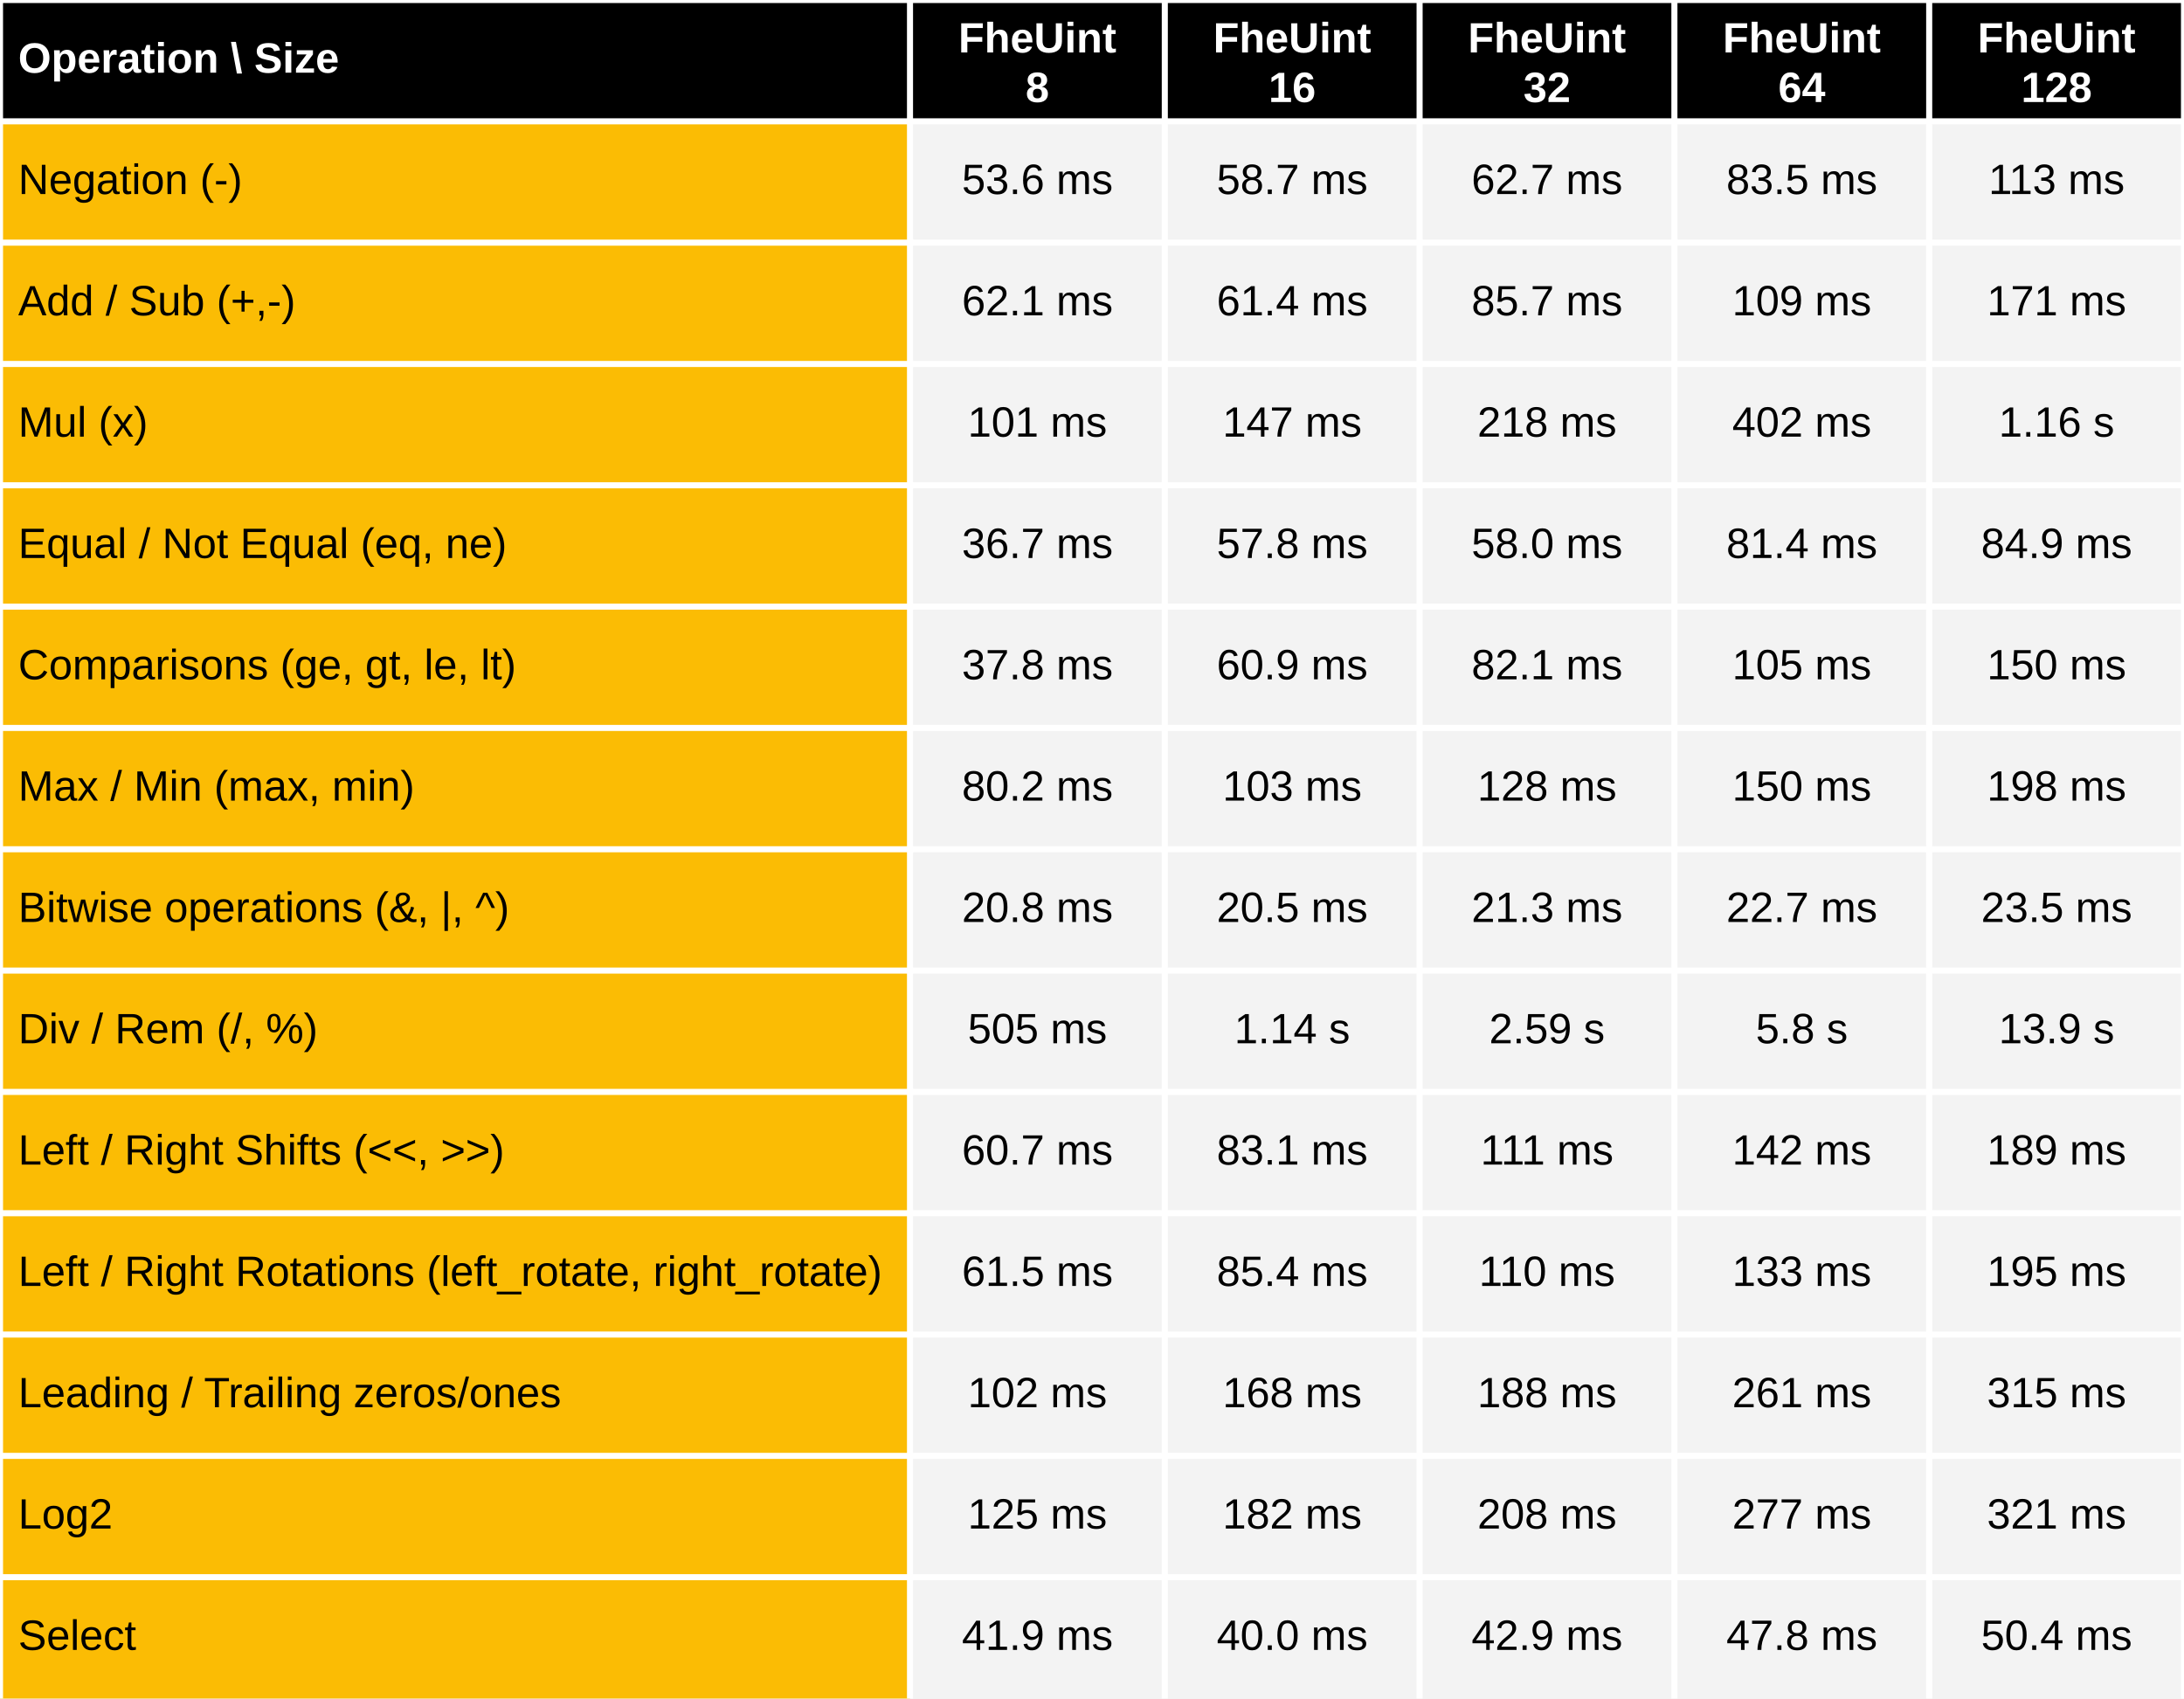
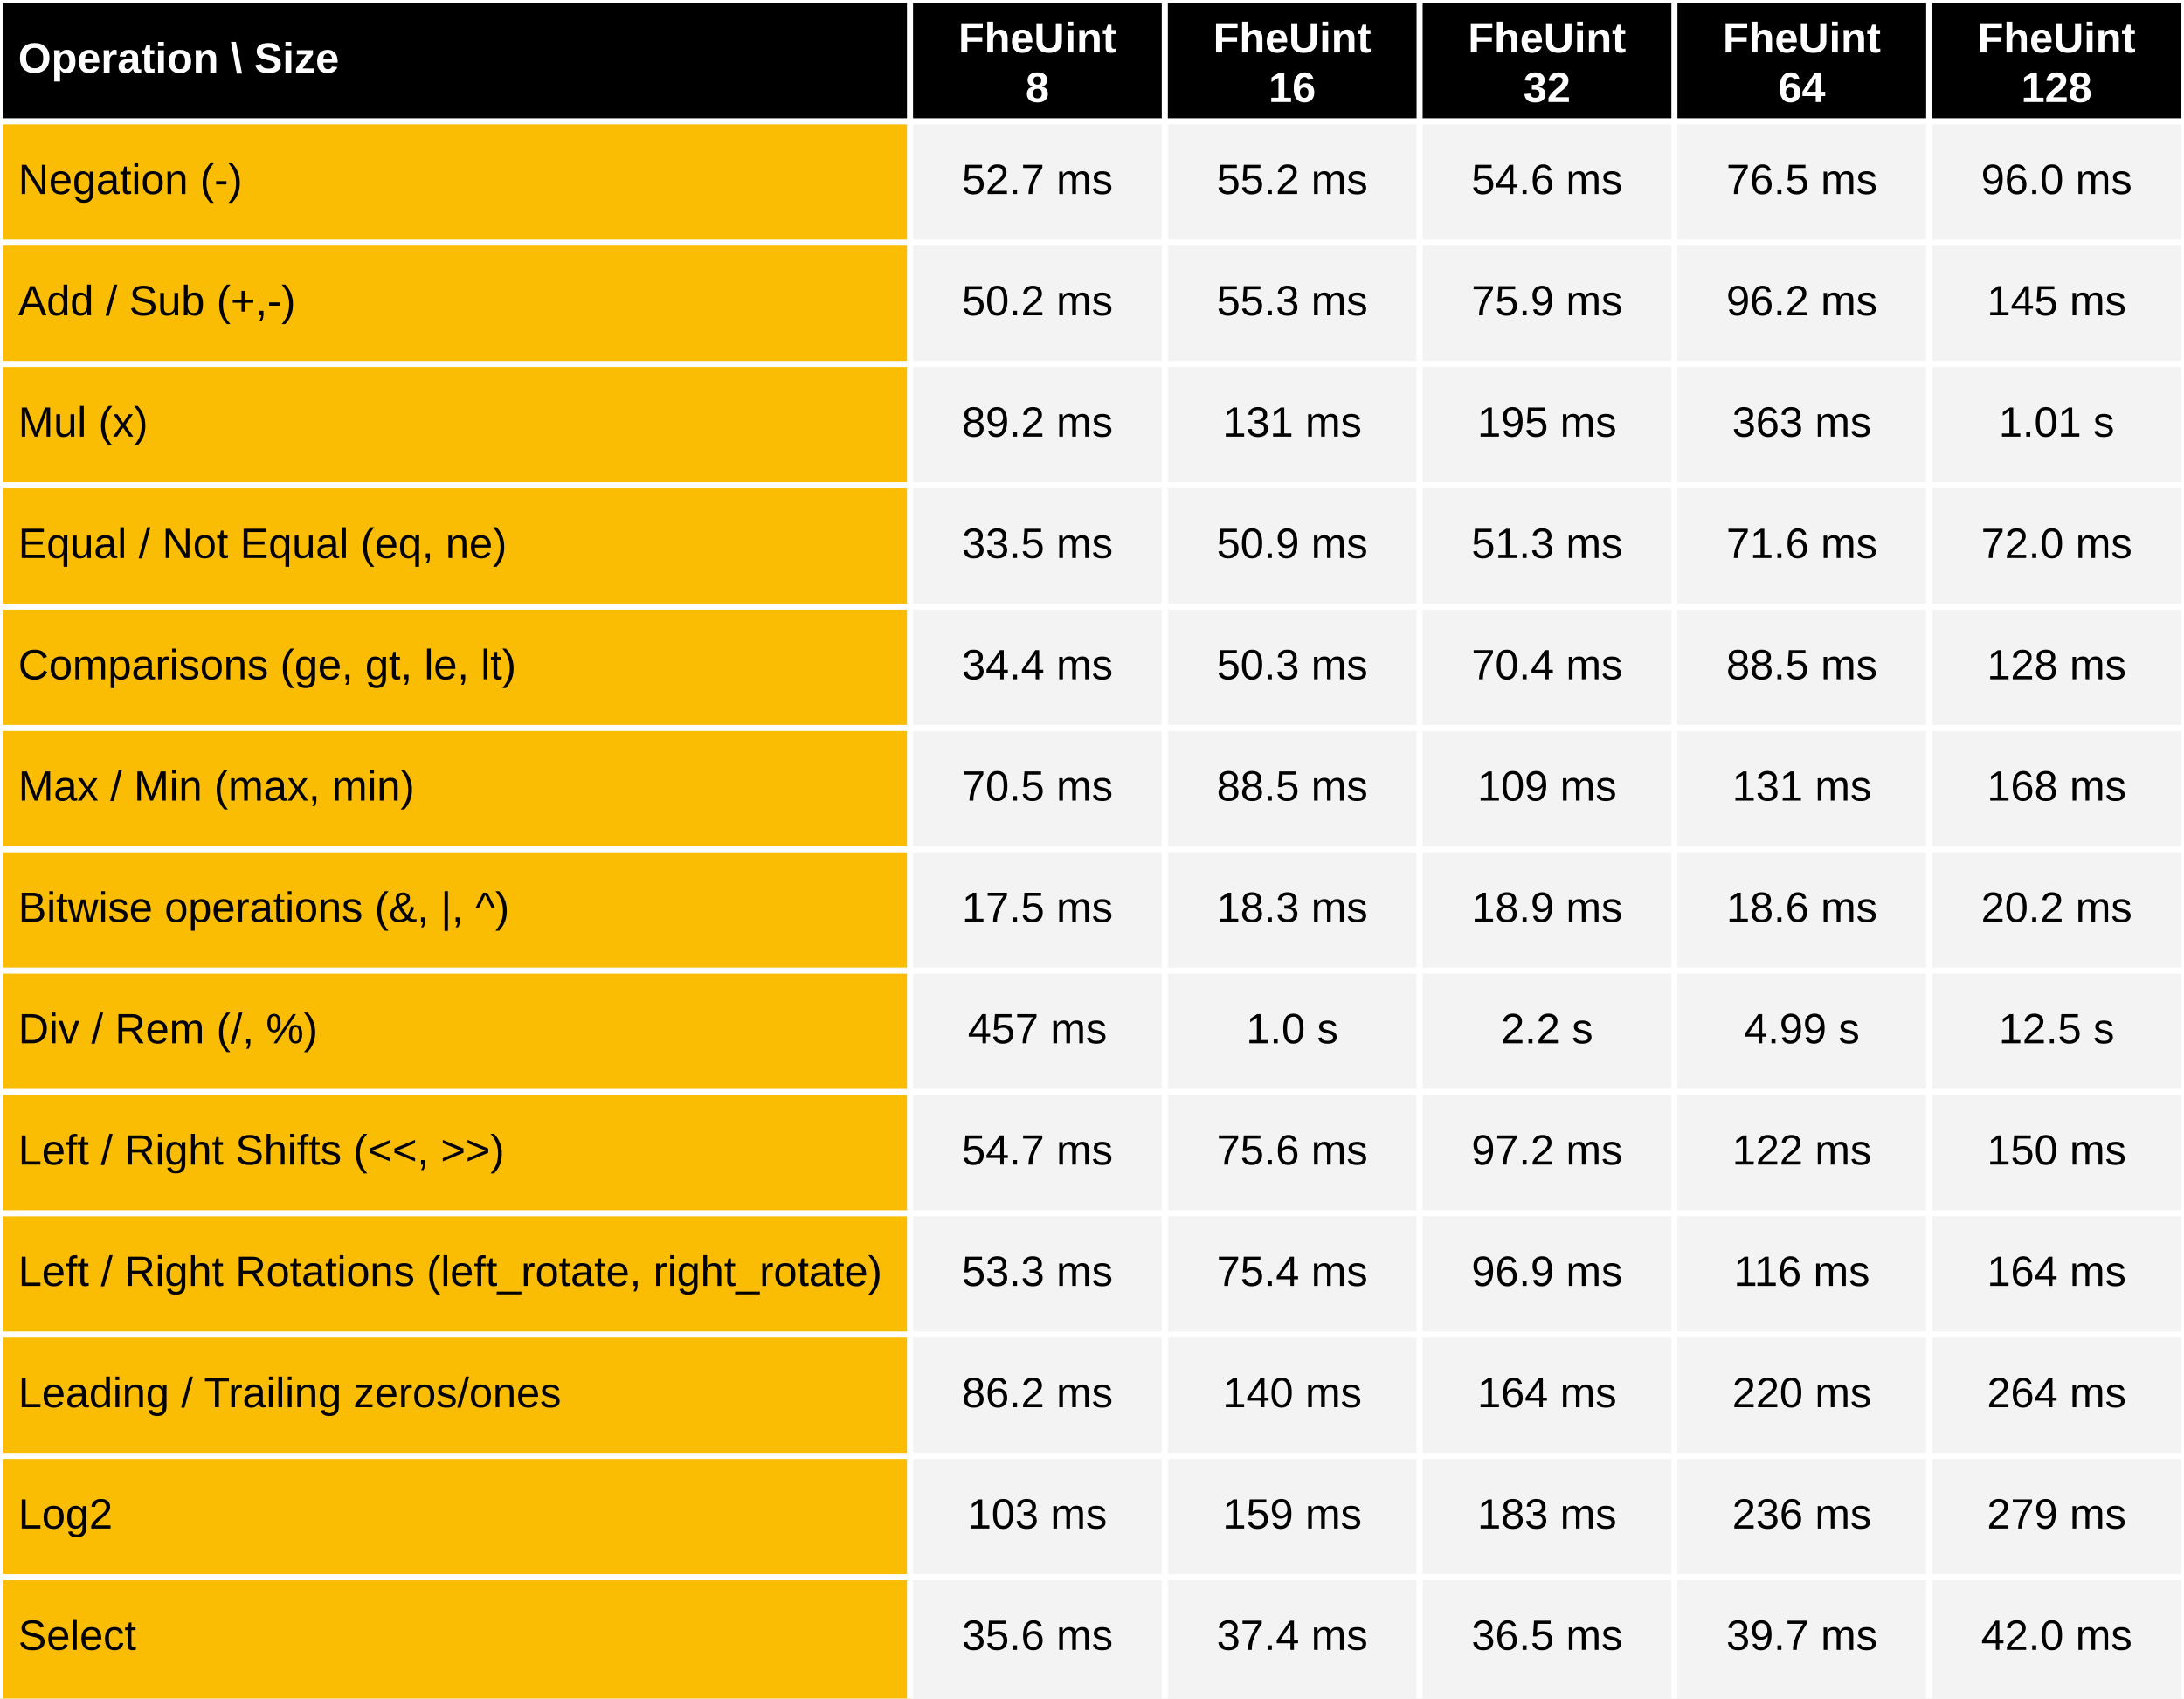
<svg xmlns="http://www.w3.org/2000/svg" viewBox="0 0 720 560" preserveAspectRatio="meet" width="100%" height="560">
  <rect x="0" y="0" width="720" height="40" fill="black" />
  <text dominant-baseline="middle" text-anchor="start" font-family="Arial" font-size="14" font-weight="bold" fill="white" x="6" y="20.0">Operation \ Size</text>
  <text dominant-baseline="middle" text-anchor="middle" font-family="Arial" font-size="14" font-weight="bold" fill="white" x="342.0" y="13.333">FheUint</text>
  <text dominant-baseline="middle" text-anchor="middle" font-family="Arial" font-size="14" font-weight="bold" fill="white" x="342.0" y="29.667">8</text>
  <text dominant-baseline="middle" text-anchor="middle" font-family="Arial" font-size="14" font-weight="bold" fill="white" x="426.0" y="13.333">FheUint</text>
  <text dominant-baseline="middle" text-anchor="middle" font-family="Arial" font-size="14" font-weight="bold" fill="white" x="426.0" y="29.667">16</text>
  <text dominant-baseline="middle" text-anchor="middle" font-family="Arial" font-size="14" font-weight="bold" fill="white" x="510.0" y="13.333">FheUint</text>
  <text dominant-baseline="middle" text-anchor="middle" font-family="Arial" font-size="14" font-weight="bold" fill="white" x="510.0" y="29.667">32</text>
  <text dominant-baseline="middle" text-anchor="middle" font-family="Arial" font-size="14" font-weight="bold" fill="white" x="594.0" y="13.333">FheUint</text>
  <text dominant-baseline="middle" text-anchor="middle" font-family="Arial" font-size="14" font-weight="bold" fill="white" x="594.0" y="29.667">64</text>
  <text dominant-baseline="middle" text-anchor="middle" font-family="Arial" font-size="14" font-weight="bold" fill="white" x="678.0" y="13.333">FheUint</text>
  <text dominant-baseline="middle" text-anchor="middle" font-family="Arial" font-size="14" font-weight="bold" fill="white" x="678.0" y="29.667">128</text>
  <rect x="0" y="40" width="300" height="520" fill="#fbbc04" />
  <rect x="300" y="40" width="420" height="520" fill="#f3f3f3" />
  <text dominant-baseline="middle" text-anchor="start" font-family="Arial" font-size="14" font-weight="normal" fill="black" x="6" y="60.0">Negation (-)</text>
-   <text dominant-baseline="middle" text-anchor="middle" font-family="Arial" font-size="14" font-weight="normal" fill="black" x="342.0" y="60.0">53.6 ms</text>
-   <text dominant-baseline="middle" text-anchor="middle" font-family="Arial" font-size="14" font-weight="normal" fill="black" x="426.0" y="60.0">58.7 ms</text>
-   <text dominant-baseline="middle" text-anchor="middle" font-family="Arial" font-size="14" font-weight="normal" fill="black" x="510.0" y="60.0">62.7 ms</text>
-   <text dominant-baseline="middle" text-anchor="middle" font-family="Arial" font-size="14" font-weight="normal" fill="black" x="594.0" y="60.0">83.5 ms</text>
-   <text dominant-baseline="middle" text-anchor="middle" font-family="Arial" font-size="14" font-weight="normal" fill="black" x="678.0" y="60.0">113 ms</text>
+   <text dominant-baseline="middle" text-anchor="middle" font-family="Arial" font-size="14" font-weight="normal" fill="black" x="342.0" y="60.0">52.7 ms</text>
+   <text dominant-baseline="middle" text-anchor="middle" font-family="Arial" font-size="14" font-weight="normal" fill="black" x="426.0" y="60.0">55.2 ms</text>
+   <text dominant-baseline="middle" text-anchor="middle" font-family="Arial" font-size="14" font-weight="normal" fill="black" x="510.0" y="60.0">54.6 ms</text>
+   <text dominant-baseline="middle" text-anchor="middle" font-family="Arial" font-size="14" font-weight="normal" fill="black" x="594.0" y="60.0">76.5 ms</text>
+   <text dominant-baseline="middle" text-anchor="middle" font-family="Arial" font-size="14" font-weight="normal" fill="black" x="678.0" y="60.0">96.0 ms</text>
  <text dominant-baseline="middle" text-anchor="start" font-family="Arial" font-size="14" font-weight="normal" fill="black" x="6" y="100.0">Add / Sub (+,-)</text>
-   <text dominant-baseline="middle" text-anchor="middle" font-family="Arial" font-size="14" font-weight="normal" fill="black" x="342.0" y="100.0">62.1 ms</text>
-   <text dominant-baseline="middle" text-anchor="middle" font-family="Arial" font-size="14" font-weight="normal" fill="black" x="426.0" y="100.0">61.4 ms</text>
-   <text dominant-baseline="middle" text-anchor="middle" font-family="Arial" font-size="14" font-weight="normal" fill="black" x="510.0" y="100.0">85.7 ms</text>
-   <text dominant-baseline="middle" text-anchor="middle" font-family="Arial" font-size="14" font-weight="normal" fill="black" x="594.0" y="100.0">109 ms</text>
-   <text dominant-baseline="middle" text-anchor="middle" font-family="Arial" font-size="14" font-weight="normal" fill="black" x="678.0" y="100.0">171 ms</text>
+   <text dominant-baseline="middle" text-anchor="middle" font-family="Arial" font-size="14" font-weight="normal" fill="black" x="342.0" y="100.0">50.2 ms</text>
+   <text dominant-baseline="middle" text-anchor="middle" font-family="Arial" font-size="14" font-weight="normal" fill="black" x="426.0" y="100.0">55.3 ms</text>
+   <text dominant-baseline="middle" text-anchor="middle" font-family="Arial" font-size="14" font-weight="normal" fill="black" x="510.0" y="100.0">75.9 ms</text>
+   <text dominant-baseline="middle" text-anchor="middle" font-family="Arial" font-size="14" font-weight="normal" fill="black" x="594.0" y="100.0">96.2 ms</text>
+   <text dominant-baseline="middle" text-anchor="middle" font-family="Arial" font-size="14" font-weight="normal" fill="black" x="678.0" y="100.0">145 ms</text>
  <text dominant-baseline="middle" text-anchor="start" font-family="Arial" font-size="14" font-weight="normal" fill="black" x="6" y="140.0">Mul (x)</text>
-   <text dominant-baseline="middle" text-anchor="middle" font-family="Arial" font-size="14" font-weight="normal" fill="black" x="342.0" y="140.0">101 ms</text>
-   <text dominant-baseline="middle" text-anchor="middle" font-family="Arial" font-size="14" font-weight="normal" fill="black" x="426.0" y="140.0">147 ms</text>
-   <text dominant-baseline="middle" text-anchor="middle" font-family="Arial" font-size="14" font-weight="normal" fill="black" x="510.0" y="140.0">218 ms</text>
-   <text dominant-baseline="middle" text-anchor="middle" font-family="Arial" font-size="14" font-weight="normal" fill="black" x="594.0" y="140.0">402 ms</text>
-   <text dominant-baseline="middle" text-anchor="middle" font-family="Arial" font-size="14" font-weight="normal" fill="black" x="678.0" y="140.0">1.16 s</text>
+   <text dominant-baseline="middle" text-anchor="middle" font-family="Arial" font-size="14" font-weight="normal" fill="black" x="342.0" y="140.0">89.2 ms</text>
+   <text dominant-baseline="middle" text-anchor="middle" font-family="Arial" font-size="14" font-weight="normal" fill="black" x="426.0" y="140.0">131 ms</text>
+   <text dominant-baseline="middle" text-anchor="middle" font-family="Arial" font-size="14" font-weight="normal" fill="black" x="510.0" y="140.0">195 ms</text>
+   <text dominant-baseline="middle" text-anchor="middle" font-family="Arial" font-size="14" font-weight="normal" fill="black" x="594.0" y="140.0">363 ms</text>
+   <text dominant-baseline="middle" text-anchor="middle" font-family="Arial" font-size="14" font-weight="normal" fill="black" x="678.0" y="140.0">1.01 s</text>
  <text dominant-baseline="middle" text-anchor="start" font-family="Arial" font-size="14" font-weight="normal" fill="black" x="6" y="180.0">Equal / Not Equal (eq, ne)</text>
-   <text dominant-baseline="middle" text-anchor="middle" font-family="Arial" font-size="14" font-weight="normal" fill="black" x="342.0" y="180.0">36.7 ms</text>
-   <text dominant-baseline="middle" text-anchor="middle" font-family="Arial" font-size="14" font-weight="normal" fill="black" x="426.0" y="180.0">57.8 ms</text>
-   <text dominant-baseline="middle" text-anchor="middle" font-family="Arial" font-size="14" font-weight="normal" fill="black" x="510.0" y="180.0">58.0 ms</text>
-   <text dominant-baseline="middle" text-anchor="middle" font-family="Arial" font-size="14" font-weight="normal" fill="black" x="594.0" y="180.0">81.4 ms</text>
-   <text dominant-baseline="middle" text-anchor="middle" font-family="Arial" font-size="14" font-weight="normal" fill="black" x="678.0" y="180.0">84.9 ms</text>
+   <text dominant-baseline="middle" text-anchor="middle" font-family="Arial" font-size="14" font-weight="normal" fill="black" x="342.0" y="180.0">33.5 ms</text>
+   <text dominant-baseline="middle" text-anchor="middle" font-family="Arial" font-size="14" font-weight="normal" fill="black" x="426.0" y="180.0">50.9 ms</text>
+   <text dominant-baseline="middle" text-anchor="middle" font-family="Arial" font-size="14" font-weight="normal" fill="black" x="510.0" y="180.0">51.3 ms</text>
+   <text dominant-baseline="middle" text-anchor="middle" font-family="Arial" font-size="14" font-weight="normal" fill="black" x="594.0" y="180.0">71.6 ms</text>
+   <text dominant-baseline="middle" text-anchor="middle" font-family="Arial" font-size="14" font-weight="normal" fill="black" x="678.0" y="180.0">72.0 ms</text>
  <text dominant-baseline="middle" text-anchor="start" font-family="Arial" font-size="14" font-weight="normal" fill="black" x="6" y="220.0">Comparisons (ge, gt, le, lt)</text>
-   <text dominant-baseline="middle" text-anchor="middle" font-family="Arial" font-size="14" font-weight="normal" fill="black" x="342.0" y="220.0">37.8 ms</text>
-   <text dominant-baseline="middle" text-anchor="middle" font-family="Arial" font-size="14" font-weight="normal" fill="black" x="426.0" y="220.0">60.9 ms</text>
-   <text dominant-baseline="middle" text-anchor="middle" font-family="Arial" font-size="14" font-weight="normal" fill="black" x="510.0" y="220.0">82.1 ms</text>
-   <text dominant-baseline="middle" text-anchor="middle" font-family="Arial" font-size="14" font-weight="normal" fill="black" x="594.0" y="220.0">105 ms</text>
-   <text dominant-baseline="middle" text-anchor="middle" font-family="Arial" font-size="14" font-weight="normal" fill="black" x="678.0" y="220.0">150 ms</text>
+   <text dominant-baseline="middle" text-anchor="middle" font-family="Arial" font-size="14" font-weight="normal" fill="black" x="342.0" y="220.0">34.4 ms</text>
+   <text dominant-baseline="middle" text-anchor="middle" font-family="Arial" font-size="14" font-weight="normal" fill="black" x="426.0" y="220.0">50.3 ms</text>
+   <text dominant-baseline="middle" text-anchor="middle" font-family="Arial" font-size="14" font-weight="normal" fill="black" x="510.0" y="220.0">70.4 ms</text>
+   <text dominant-baseline="middle" text-anchor="middle" font-family="Arial" font-size="14" font-weight="normal" fill="black" x="594.0" y="220.0">88.5 ms</text>
+   <text dominant-baseline="middle" text-anchor="middle" font-family="Arial" font-size="14" font-weight="normal" fill="black" x="678.0" y="220.0">128 ms</text>
  <text dominant-baseline="middle" text-anchor="start" font-family="Arial" font-size="14" font-weight="normal" fill="black" x="6" y="260.0">Max / Min (max, min)</text>
-   <text dominant-baseline="middle" text-anchor="middle" font-family="Arial" font-size="14" font-weight="normal" fill="black" x="342.0" y="260.0">80.2 ms</text>
-   <text dominant-baseline="middle" text-anchor="middle" font-family="Arial" font-size="14" font-weight="normal" fill="black" x="426.0" y="260.0">103 ms</text>
-   <text dominant-baseline="middle" text-anchor="middle" font-family="Arial" font-size="14" font-weight="normal" fill="black" x="510.0" y="260.0">128 ms</text>
-   <text dominant-baseline="middle" text-anchor="middle" font-family="Arial" font-size="14" font-weight="normal" fill="black" x="594.0" y="260.0">150 ms</text>
-   <text dominant-baseline="middle" text-anchor="middle" font-family="Arial" font-size="14" font-weight="normal" fill="black" x="678.0" y="260.0">198 ms</text>
+   <text dominant-baseline="middle" text-anchor="middle" font-family="Arial" font-size="14" font-weight="normal" fill="black" x="342.0" y="260.0">70.5 ms</text>
+   <text dominant-baseline="middle" text-anchor="middle" font-family="Arial" font-size="14" font-weight="normal" fill="black" x="426.0" y="260.0">88.5 ms</text>
+   <text dominant-baseline="middle" text-anchor="middle" font-family="Arial" font-size="14" font-weight="normal" fill="black" x="510.0" y="260.0">109 ms</text>
+   <text dominant-baseline="middle" text-anchor="middle" font-family="Arial" font-size="14" font-weight="normal" fill="black" x="594.0" y="260.0">131 ms</text>
+   <text dominant-baseline="middle" text-anchor="middle" font-family="Arial" font-size="14" font-weight="normal" fill="black" x="678.0" y="260.0">168 ms</text>
  <text dominant-baseline="middle" text-anchor="start" font-family="Arial" font-size="14" font-weight="normal" fill="black" x="6" y="300.0">Bitwise operations (&amp;, |, ^)</text>
-   <text dominant-baseline="middle" text-anchor="middle" font-family="Arial" font-size="14" font-weight="normal" fill="black" x="342.0" y="300.0">20.8 ms</text>
-   <text dominant-baseline="middle" text-anchor="middle" font-family="Arial" font-size="14" font-weight="normal" fill="black" x="426.0" y="300.0">20.5 ms</text>
-   <text dominant-baseline="middle" text-anchor="middle" font-family="Arial" font-size="14" font-weight="normal" fill="black" x="510.0" y="300.0">21.3 ms</text>
-   <text dominant-baseline="middle" text-anchor="middle" font-family="Arial" font-size="14" font-weight="normal" fill="black" x="594.0" y="300.0">22.7 ms</text>
-   <text dominant-baseline="middle" text-anchor="middle" font-family="Arial" font-size="14" font-weight="normal" fill="black" x="678.0" y="300.0">23.5 ms</text>
+   <text dominant-baseline="middle" text-anchor="middle" font-family="Arial" font-size="14" font-weight="normal" fill="black" x="342.0" y="300.0">17.5 ms</text>
+   <text dominant-baseline="middle" text-anchor="middle" font-family="Arial" font-size="14" font-weight="normal" fill="black" x="426.0" y="300.0">18.3 ms</text>
+   <text dominant-baseline="middle" text-anchor="middle" font-family="Arial" font-size="14" font-weight="normal" fill="black" x="510.0" y="300.0">18.9 ms</text>
+   <text dominant-baseline="middle" text-anchor="middle" font-family="Arial" font-size="14" font-weight="normal" fill="black" x="594.0" y="300.0">18.6 ms</text>
+   <text dominant-baseline="middle" text-anchor="middle" font-family="Arial" font-size="14" font-weight="normal" fill="black" x="678.0" y="300.0">20.2 ms</text>
  <text dominant-baseline="middle" text-anchor="start" font-family="Arial" font-size="14" font-weight="normal" fill="black" x="6" y="340.0">Div / Rem  (/, %)</text>
-   <text dominant-baseline="middle" text-anchor="middle" font-family="Arial" font-size="14" font-weight="normal" fill="black" x="342.0" y="340.0">505 ms</text>
-   <text dominant-baseline="middle" text-anchor="middle" font-family="Arial" font-size="14" font-weight="normal" fill="black" x="426.0" y="340.0">1.14 s</text>
-   <text dominant-baseline="middle" text-anchor="middle" font-family="Arial" font-size="14" font-weight="normal" fill="black" x="510.0" y="340.0">2.59 s</text>
-   <text dominant-baseline="middle" text-anchor="middle" font-family="Arial" font-size="14" font-weight="normal" fill="black" x="594.0" y="340.0">5.8 s</text>
-   <text dominant-baseline="middle" text-anchor="middle" font-family="Arial" font-size="14" font-weight="normal" fill="black" x="678.0" y="340.0">13.9 s</text>
+   <text dominant-baseline="middle" text-anchor="middle" font-family="Arial" font-size="14" font-weight="normal" fill="black" x="342.0" y="340.0">457 ms</text>
+   <text dominant-baseline="middle" text-anchor="middle" font-family="Arial" font-size="14" font-weight="normal" fill="black" x="426.0" y="340.0">1.0 s</text>
+   <text dominant-baseline="middle" text-anchor="middle" font-family="Arial" font-size="14" font-weight="normal" fill="black" x="510.0" y="340.0">2.2 s</text>
+   <text dominant-baseline="middle" text-anchor="middle" font-family="Arial" font-size="14" font-weight="normal" fill="black" x="594.0" y="340.0">4.99 s</text>
+   <text dominant-baseline="middle" text-anchor="middle" font-family="Arial" font-size="14" font-weight="normal" fill="black" x="678.0" y="340.0">12.5 s</text>
  <text dominant-baseline="middle" text-anchor="start" font-family="Arial" font-size="14" font-weight="normal" fill="black" x="6" y="380.0">Left / Right Shifts (&lt;&lt;, &gt;&gt;)</text>
-   <text dominant-baseline="middle" text-anchor="middle" font-family="Arial" font-size="14" font-weight="normal" fill="black" x="342.0" y="380.0">60.7 ms</text>
-   <text dominant-baseline="middle" text-anchor="middle" font-family="Arial" font-size="14" font-weight="normal" fill="black" x="426.0" y="380.0">83.1 ms</text>
-   <text dominant-baseline="middle" text-anchor="middle" font-family="Arial" font-size="14" font-weight="normal" fill="black" x="510.0" y="380.0">111 ms</text>
-   <text dominant-baseline="middle" text-anchor="middle" font-family="Arial" font-size="14" font-weight="normal" fill="black" x="594.0" y="380.0">142 ms</text>
-   <text dominant-baseline="middle" text-anchor="middle" font-family="Arial" font-size="14" font-weight="normal" fill="black" x="678.0" y="380.0">189 ms</text>
+   <text dominant-baseline="middle" text-anchor="middle" font-family="Arial" font-size="14" font-weight="normal" fill="black" x="342.0" y="380.0">54.7 ms</text>
+   <text dominant-baseline="middle" text-anchor="middle" font-family="Arial" font-size="14" font-weight="normal" fill="black" x="426.0" y="380.0">75.6 ms</text>
+   <text dominant-baseline="middle" text-anchor="middle" font-family="Arial" font-size="14" font-weight="normal" fill="black" x="510.0" y="380.0">97.2 ms</text>
+   <text dominant-baseline="middle" text-anchor="middle" font-family="Arial" font-size="14" font-weight="normal" fill="black" x="594.0" y="380.0">122 ms</text>
+   <text dominant-baseline="middle" text-anchor="middle" font-family="Arial" font-size="14" font-weight="normal" fill="black" x="678.0" y="380.0">150 ms</text>
  <text dominant-baseline="middle" text-anchor="start" font-family="Arial" font-size="14" font-weight="normal" fill="black" x="6" y="420.0">Left / Right Rotations (left_rotate, right_rotate)</text>
-   <text dominant-baseline="middle" text-anchor="middle" font-family="Arial" font-size="14" font-weight="normal" fill="black" x="342.0" y="420.0">61.5 ms</text>
-   <text dominant-baseline="middle" text-anchor="middle" font-family="Arial" font-size="14" font-weight="normal" fill="black" x="426.0" y="420.0">85.4 ms</text>
-   <text dominant-baseline="middle" text-anchor="middle" font-family="Arial" font-size="14" font-weight="normal" fill="black" x="510.0" y="420.0">110 ms</text>
-   <text dominant-baseline="middle" text-anchor="middle" font-family="Arial" font-size="14" font-weight="normal" fill="black" x="594.0" y="420.0">133 ms</text>
-   <text dominant-baseline="middle" text-anchor="middle" font-family="Arial" font-size="14" font-weight="normal" fill="black" x="678.0" y="420.0">195 ms</text>
+   <text dominant-baseline="middle" text-anchor="middle" font-family="Arial" font-size="14" font-weight="normal" fill="black" x="342.0" y="420.0">53.3 ms</text>
+   <text dominant-baseline="middle" text-anchor="middle" font-family="Arial" font-size="14" font-weight="normal" fill="black" x="426.0" y="420.0">75.4 ms</text>
+   <text dominant-baseline="middle" text-anchor="middle" font-family="Arial" font-size="14" font-weight="normal" fill="black" x="510.0" y="420.0">96.9 ms</text>
+   <text dominant-baseline="middle" text-anchor="middle" font-family="Arial" font-size="14" font-weight="normal" fill="black" x="594.0" y="420.0">116 ms</text>
+   <text dominant-baseline="middle" text-anchor="middle" font-family="Arial" font-size="14" font-weight="normal" fill="black" x="678.0" y="420.0">164 ms</text>
  <text dominant-baseline="middle" text-anchor="start" font-family="Arial" font-size="14" font-weight="normal" fill="black" x="6" y="460.0">Leading / Trailing zeros/ones</text>
-   <text dominant-baseline="middle" text-anchor="middle" font-family="Arial" font-size="14" font-weight="normal" fill="black" x="342.0" y="460.0">102 ms</text>
-   <text dominant-baseline="middle" text-anchor="middle" font-family="Arial" font-size="14" font-weight="normal" fill="black" x="426.0" y="460.0">168 ms</text>
-   <text dominant-baseline="middle" text-anchor="middle" font-family="Arial" font-size="14" font-weight="normal" fill="black" x="510.0" y="460.0">188 ms</text>
-   <text dominant-baseline="middle" text-anchor="middle" font-family="Arial" font-size="14" font-weight="normal" fill="black" x="594.0" y="460.0">261 ms</text>
-   <text dominant-baseline="middle" text-anchor="middle" font-family="Arial" font-size="14" font-weight="normal" fill="black" x="678.0" y="460.0">315 ms</text>
+   <text dominant-baseline="middle" text-anchor="middle" font-family="Arial" font-size="14" font-weight="normal" fill="black" x="342.0" y="460.0">86.2 ms</text>
+   <text dominant-baseline="middle" text-anchor="middle" font-family="Arial" font-size="14" font-weight="normal" fill="black" x="426.0" y="460.0">140 ms</text>
+   <text dominant-baseline="middle" text-anchor="middle" font-family="Arial" font-size="14" font-weight="normal" fill="black" x="510.0" y="460.0">164 ms</text>
+   <text dominant-baseline="middle" text-anchor="middle" font-family="Arial" font-size="14" font-weight="normal" fill="black" x="594.0" y="460.0">220 ms</text>
+   <text dominant-baseline="middle" text-anchor="middle" font-family="Arial" font-size="14" font-weight="normal" fill="black" x="678.0" y="460.0">264 ms</text>
  <text dominant-baseline="middle" text-anchor="start" font-family="Arial" font-size="14" font-weight="normal" fill="black" x="6" y="500.0">Log2</text>
-   <text dominant-baseline="middle" text-anchor="middle" font-family="Arial" font-size="14" font-weight="normal" fill="black" x="342.0" y="500.0">125 ms</text>
-   <text dominant-baseline="middle" text-anchor="middle" font-family="Arial" font-size="14" font-weight="normal" fill="black" x="426.0" y="500.0">182 ms</text>
-   <text dominant-baseline="middle" text-anchor="middle" font-family="Arial" font-size="14" font-weight="normal" fill="black" x="510.0" y="500.0">208 ms</text>
-   <text dominant-baseline="middle" text-anchor="middle" font-family="Arial" font-size="14" font-weight="normal" fill="black" x="594.0" y="500.0">277 ms</text>
-   <text dominant-baseline="middle" text-anchor="middle" font-family="Arial" font-size="14" font-weight="normal" fill="black" x="678.0" y="500.0">321 ms</text>
+   <text dominant-baseline="middle" text-anchor="middle" font-family="Arial" font-size="14" font-weight="normal" fill="black" x="342.0" y="500.0">103 ms</text>
+   <text dominant-baseline="middle" text-anchor="middle" font-family="Arial" font-size="14" font-weight="normal" fill="black" x="426.0" y="500.0">159 ms</text>
+   <text dominant-baseline="middle" text-anchor="middle" font-family="Arial" font-size="14" font-weight="normal" fill="black" x="510.0" y="500.0">183 ms</text>
+   <text dominant-baseline="middle" text-anchor="middle" font-family="Arial" font-size="14" font-weight="normal" fill="black" x="594.0" y="500.0">236 ms</text>
+   <text dominant-baseline="middle" text-anchor="middle" font-family="Arial" font-size="14" font-weight="normal" fill="black" x="678.0" y="500.0">279 ms</text>
  <text dominant-baseline="middle" text-anchor="start" font-family="Arial" font-size="14" font-weight="normal" fill="black" x="6" y="540.0">Select</text>
-   <text dominant-baseline="middle" text-anchor="middle" font-family="Arial" font-size="14" font-weight="normal" fill="black" x="342.0" y="540.0">41.9 ms</text>
-   <text dominant-baseline="middle" text-anchor="middle" font-family="Arial" font-size="14" font-weight="normal" fill="black" x="426.0" y="540.0">40.0 ms</text>
-   <text dominant-baseline="middle" text-anchor="middle" font-family="Arial" font-size="14" font-weight="normal" fill="black" x="510.0" y="540.0">42.9 ms</text>
-   <text dominant-baseline="middle" text-anchor="middle" font-family="Arial" font-size="14" font-weight="normal" fill="black" x="594.0" y="540.0">47.8 ms</text>
-   <text dominant-baseline="middle" text-anchor="middle" font-family="Arial" font-size="14" font-weight="normal" fill="black" x="678.0" y="540.0">50.4 ms</text>
+   <text dominant-baseline="middle" text-anchor="middle" font-family="Arial" font-size="14" font-weight="normal" fill="black" x="342.0" y="540.0">35.6 ms</text>
+   <text dominant-baseline="middle" text-anchor="middle" font-family="Arial" font-size="14" font-weight="normal" fill="black" x="426.0" y="540.0">37.4 ms</text>
+   <text dominant-baseline="middle" text-anchor="middle" font-family="Arial" font-size="14" font-weight="normal" fill="black" x="510.0" y="540.0">36.5 ms</text>
+   <text dominant-baseline="middle" text-anchor="middle" font-family="Arial" font-size="14" font-weight="normal" fill="black" x="594.0" y="540.0">39.7 ms</text>
+   <text dominant-baseline="middle" text-anchor="middle" font-family="Arial" font-size="14" font-weight="normal" fill="black" x="678.0" y="540.0">42.0 ms</text>
  <line stroke="white" stroke-width="2" x1="0" y1="0" x2="720" y2="0" />
  <line stroke="white" stroke-width="2" x1="0" y1="40" x2="720" y2="40" />
  <line stroke="white" stroke-width="2" x1="0" y1="80" x2="720" y2="80" />
  <line stroke="white" stroke-width="2" x1="0" y1="120" x2="720" y2="120" />
  <line stroke="white" stroke-width="2" x1="0" y1="160" x2="720" y2="160" />
  <line stroke="white" stroke-width="2" x1="0" y1="200" x2="720" y2="200" />
  <line stroke="white" stroke-width="2" x1="0" y1="240" x2="720" y2="240" />
  <line stroke="white" stroke-width="2" x1="0" y1="280" x2="720" y2="280" />
  <line stroke="white" stroke-width="2" x1="0" y1="320" x2="720" y2="320" />
  <line stroke="white" stroke-width="2" x1="0" y1="360" x2="720" y2="360" />
  <line stroke="white" stroke-width="2" x1="0" y1="400" x2="720" y2="400" />
  <line stroke="white" stroke-width="2" x1="0" y1="440" x2="720" y2="440" />
  <line stroke="white" stroke-width="2" x1="0" y1="480" x2="720" y2="480" />
  <line stroke="white" stroke-width="2" x1="0" y1="520" x2="720" y2="520" />
  <line stroke="white" stroke-width="2" x1="0" y1="0" x2="0" y2="560" />
  <line stroke="white" stroke-width="2" x1="300.0" y1="0" x2="300.0" y2="560" />
  <line stroke="white" stroke-width="2" x1="384.0" y1="0" x2="384.0" y2="560" />
  <line stroke="white" stroke-width="2" x1="468.0" y1="0" x2="468.0" y2="560" />
  <line stroke="white" stroke-width="2" x1="552.0" y1="0" x2="552.0" y2="560" />
  <line stroke="white" stroke-width="2" x1="636.0" y1="0" x2="636.0" y2="560" />
  <line stroke="white" stroke-width="2" x1="720.0" y1="0" x2="720.0" y2="560" />
</svg>
